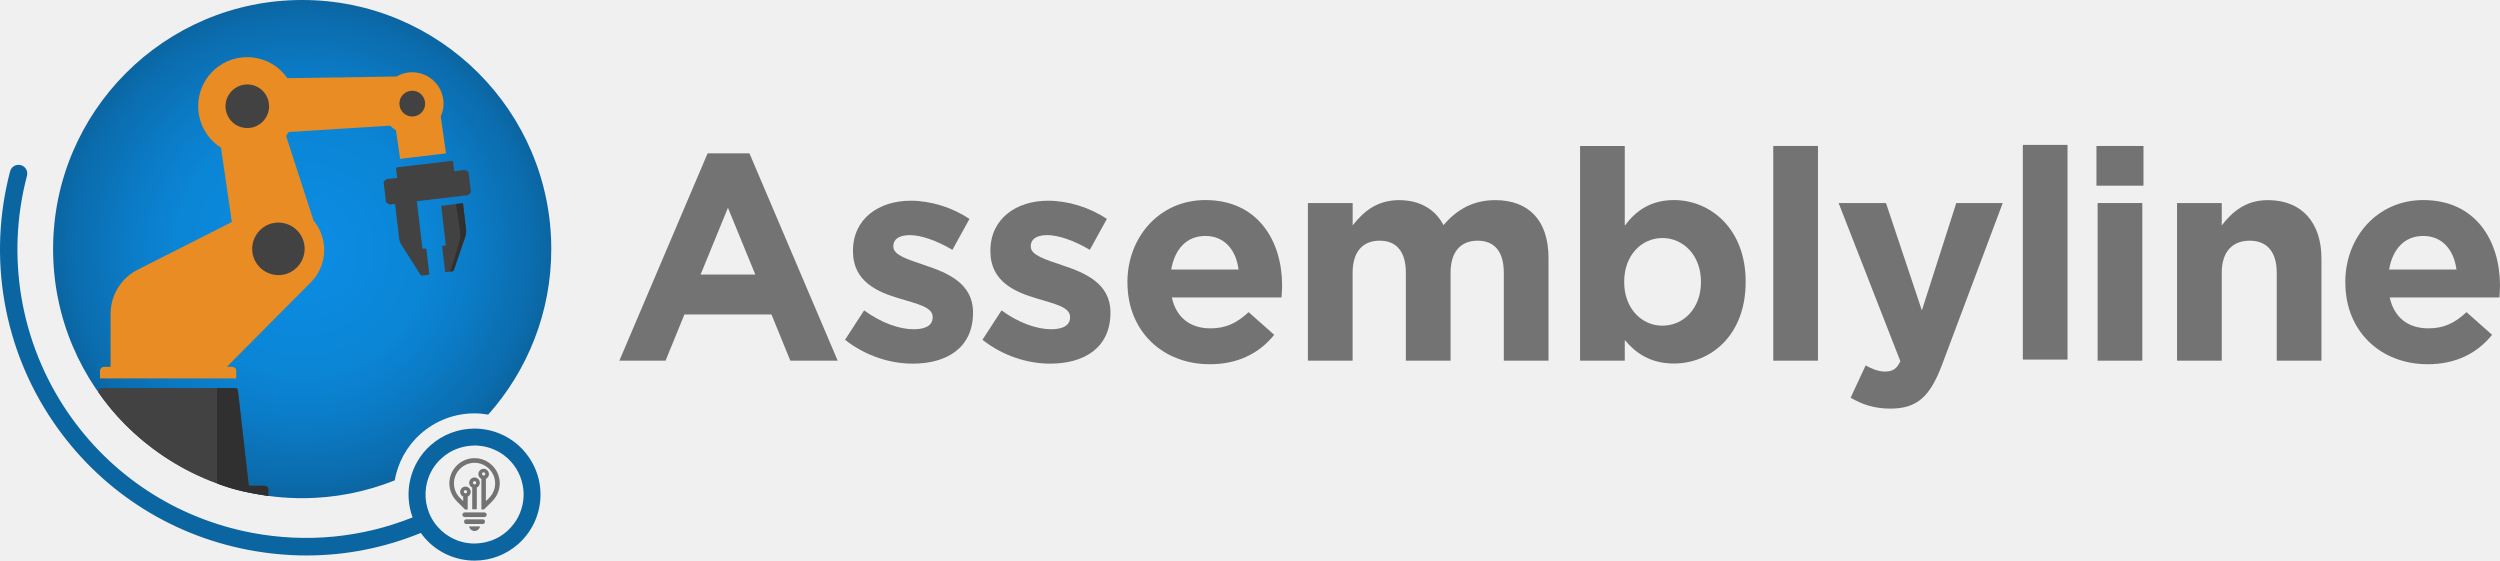
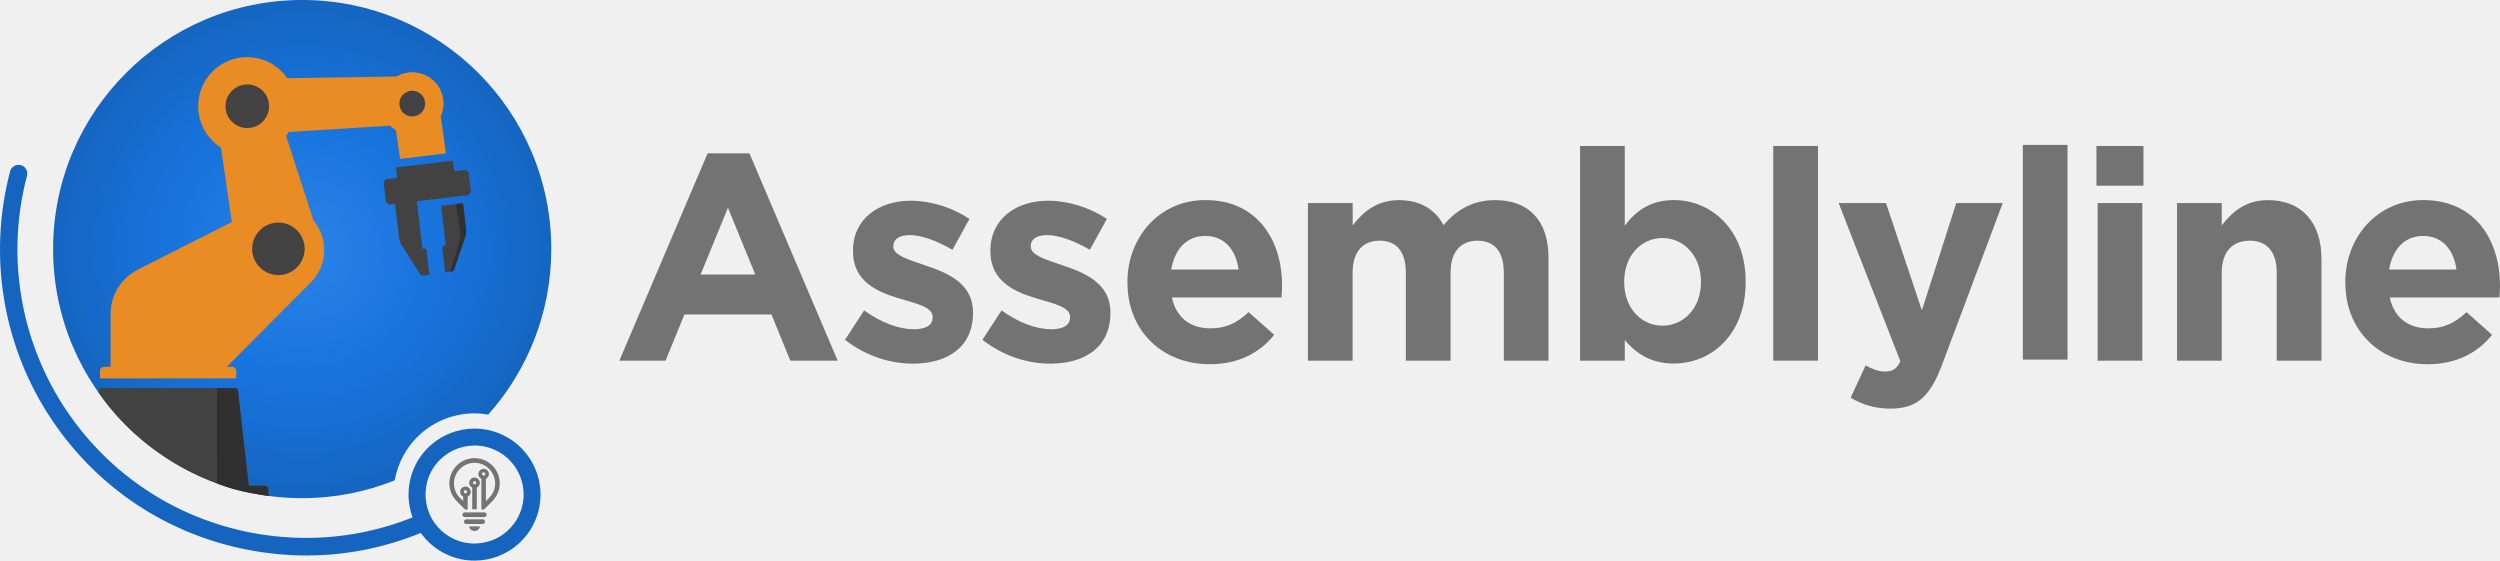
<svg xmlns="http://www.w3.org/2000/svg" id="artwork" viewBox="0 0 385.888 86.532" version="1.1" width="385.888" height="86.532">
  <defs id="defs1167">
    <style id="style1152">
      .cls-1 {
        fill: #4d4d4d;
      }

      .cls-1, .cls-2, .cls-3, .cls-4, .cls-5 {
        stroke-width: 0px;
      }

      .cls-2 {
        fill: #0e4377;
      }

      .cls-3 {
        fill: #1976d2;
      }

      .cls-4 {
        fill: #fff;
      }

      .cls-5 {
        fill: url(#radial-gradient);
      }
    </style>
    <radialGradient id="radial-gradient" cx="38.88" cy="32.04" fx="38.88" fy="32.04" r="32.04" gradientUnits="userSpaceOnUse" gradientTransform="matrix(1.2,0,0,1.2,-7.09295,-7.211)">
-       <stop offset="0" stop-color="#1976d2" id="stop1154" style="stop-color:#0b8de5;stop-opacity:1" />
-       <stop offset=".51" stop-color="#1874d0" id="stop1156" style="stop-color:#0b85d5;stop-opacity:1" />
-       <stop offset=".7" stop-color="#1871c9" id="stop1158" style="stop-color:#0b7bc6;stop-opacity:1" />
-       <stop offset=".83" stop-color="#166abd" id="stop1160" style="stop-color:#0b72b7;stop-opacity:1" />
-       <stop offset=".93" stop-color="#1461ac" id="stop1162" style="stop-color:#0b6cad;stop-opacity:1" />
-       <stop offset="1" stop-color="#13599e" id="stop1164" style="stop-color:#0b65a1;stop-opacity:1" />
+       <stop offset="0" stop-color="#1976d2" id="stop1154" style="stop-color:#2c83e7;stop-opacity:1" />
+       <stop offset=".51" stop-color="#1874d0" id="stop1156" style="stop-color:#1874dd;stop-opacity:1" />
+       <stop offset=".7" stop-color="#1871c9" id="stop1158" style="stop-color:#176fd4;stop-opacity:1" />
+       <stop offset=".83" stop-color="#166abd" id="stop1160" style="stop-color:#166aca;stop-opacity:1" />
+       <stop offset=".93" stop-color="#1461ac" id="stop1162" style="stop-color:#1668c5;stop-opacity:1" />
+       <stop offset="1" stop-color="#13599e" id="stop1164" style="stop-color:#1565c0;stop-opacity:1" />
    </radialGradient>
  </defs>
  <g id="g91781" transform="translate(7.081554,7.211)">
    <path class="cls-1" d="m 102.15,16.46 h 6.45 l 13.62,32 h -7.31 L 112,41.33 H 98.56 l -2.91,7.13 h -7.13 l 13.62,-32 z m 7.35,18.7 -4.22,-10.3 -4.22,10.3 z" id="path1169" style="fill:#737373;fill-opacity:1" />
    <path class="cls-1" d="m 123.35,45.24 2.95,-4.54 c 2.63,1.91 5.4,2.91 7.67,2.91 2,0 2.91,-0.73 2.91,-1.82 V 41.7 c 0,-1.5 -2.36,-2 -5.04,-2.81 -3.4,-1 -7.26,-2.59 -7.26,-7.31 v -0.09 c 0,-4.95 4,-7.72 8.9,-7.72 3.09,0 6.45,1.04 9.08,2.81 l -2.63,4.77 c -2.41,-1.41 -4.81,-2.27 -6.58,-2.27 -1.77,0 -2.54,0.73 -2.54,1.68 v 0.09 c 0,1.36 2.32,2 4.95,2.91 3.4,1.13 7.35,2.77 7.35,7.22 v 0.09 c 0,5.4 -4.04,7.85 -9.31,7.85 -3.4,0 -7.22,-1.14 -10.44,-3.68 z" id="path1171" style="fill:#737373;fill-opacity:1" />
    <path class="cls-1" d="m 144.56,45.24 2.95,-4.54 c 2.63,1.91 5.4,2.91 7.67,2.91 2,0 2.91,-0.73 2.91,-1.82 V 41.7 c 0,-1.5 -2.36,-2 -5.04,-2.81 -3.4,-1 -7.26,-2.59 -7.26,-7.31 v -0.09 c 0,-4.95 4,-7.72 8.9,-7.72 3.09,0 6.45,1.04 9.08,2.81 l -2.63,4.77 c -2.41,-1.41 -4.81,-2.27 -6.58,-2.27 -1.77,0 -2.54,0.73 -2.54,1.68 v 0.09 c 0,1.36 2.32,2 4.95,2.91 3.4,1.13 7.35,2.77 7.35,7.22 v 0.09 c 0,5.4 -4.04,7.85 -9.31,7.85 -3.4,0 -7.22,-1.14 -10.44,-3.68 z" id="path1173" style="fill:#737373;fill-opacity:1" />
    <path class="cls-1" d="m 166.94,36.43 v -0.09 c 0,-6.95 4.95,-12.67 12.03,-12.67 8.13,0 11.85,6.31 11.85,13.21 0,0.54 -0.05,1.18 -0.09,1.82 H 173.8 c 0.68,3.13 2.86,4.77 5.95,4.77 2.31,0 3.99,-0.73 5.9,-2.5 l 3.95,3.5 c -2.27,2.81 -5.54,4.54 -9.94,4.54 -7.31,0 -12.71,-5.13 -12.71,-12.57 z m 17.16,-2.04 c -0.41,-3.09 -2.22,-5.18 -5.13,-5.18 -2.91,0 -4.72,2.04 -5.27,5.18 z" id="path1175" style="fill:#737373;fill-opacity:1" />
    <path class="cls-1" d="m 194.81,24.13 h 6.9 v 3.45 c 1.59,-2.04 3.68,-3.9 7.17,-3.9 3.18,0 5.58,1.41 6.85,3.86 2.13,-2.5 4.68,-3.86 7.99,-3.86 5.13,0 8.22,3.09 8.22,8.94 v 15.84 h -6.9 V 34.89 c 0,-3.27 -1.45,-4.95 -4.04,-4.95 -2.59,0 -4.18,1.68 -4.18,4.95 v 13.57 h -6.9 V 34.89 c 0,-3.27 -1.45,-4.95 -4.04,-4.95 -2.59,0 -4.18,1.68 -4.18,4.95 v 13.57 h -6.9 V 24.13 Z" id="path1177" style="fill:#737373;fill-opacity:1" />
    <path class="cls-1" d="m 243.71,45.28 v 3.18 h -6.9 V 15.32 h 6.9 v 12.3 c 1.68,-2.27 3.99,-3.95 7.58,-3.95 5.67,0 11.08,4.45 11.08,12.57 v 0.09 c 0,8.13 -5.31,12.57 -11.08,12.57 -3.68,0 -5.95,-1.68 -7.58,-3.63 z m 11.76,-8.94 v -0.09 c 0,-4.04 -2.72,-6.72 -5.95,-6.72 -3.23,0 -5.9,2.68 -5.9,6.72 v 0.09 c 0,4.04 2.68,6.72 5.9,6.72 3.22,0 5.95,-2.63 5.95,-6.72 z" id="path1179" style="fill:#737373;fill-opacity:1" />
    <path class="cls-1" d="m 266.63,15.32 h 6.9 v 33.14 h -6.9 z" id="path1181" style="fill:#737373;fill-opacity:1" />
    <path class="cls-1" d="m 305.153,15.153 h 6.9 v 33.14 h -6.9 z" id="path1181-7" style="fill:#737373;fill-opacity:1;stroke-width:0px" />
    <path class="cls-1" d="m 278.57,54.18 2.32,-4.99 c 0.91,0.54 2.04,0.95 2.95,0.95 1.18,0 1.82,-0.36 2.41,-1.59 l -9.53,-24.42 h 7.31 l 5.54,16.57 5.31,-16.57 h 7.17 l -9.35,24.92 c -1.86,4.95 -3.86,6.81 -7.99,6.81 -2.5,0 -4.36,-0.64 -6.13,-1.68 z" id="path1183" style="fill:#737373;fill-opacity:1" />
    <path class="cls-1" d="m 316.516,15.32 h 7.26 v 6.13 h -7.26 z m 0.18,8.81 h 6.9 v 24.33 h -6.9 z" id="path1187" style="fill:#737373;fill-opacity:1" />
    <path class="cls-1" d="m 328.956,24.13 h 6.9 v 3.45 c 1.59,-2.04 3.63,-3.9 7.13,-3.9 5.22,0 8.26,3.45 8.26,9.03 v 15.75 h -6.9 V 34.89 c 0,-3.27 -1.54,-4.95 -4.18,-4.95 -2.64,0 -4.31,1.68 -4.31,4.95 v 13.57 h -6.9 z" id="path1189" style="fill:#737373;fill-opacity:1" />
    <path class="cls-1" d="m 354.926,36.43 v -0.09 c 0,-6.95 4.95,-12.67 12.03,-12.67 8.13,0 11.85,6.31 11.85,13.21 0,0.54 -0.04,1.18 -0.09,1.82 h -16.93 c 0.68,3.13 2.86,4.77 5.95,4.77 2.32,0 4,-0.73 5.9,-2.5 l 3.95,3.5 c -2.27,2.81 -5.54,4.54 -9.94,4.54 -7.31,0 -12.71,-5.13 -12.71,-12.57 z m 17.16,-2.04 c -0.41,-3.09 -2.22,-5.18 -5.13,-5.18 -2.91,0 -4.72,2.04 -5.27,5.18 z" id="path1191" style="fill:#737373;fill-opacity:1" />
  </g>
  <g id="g41457" transform="translate(7.081554,7.211)">
    <path class="cls-5" d="m 57.839,59.761 c 2.292,-2.04 5.256,-3.168 8.328,-3.168 v 0 c 0.708,0 1.416,0.072 2.112,0.192 6.048,-6.792 9.732,-15.744 9.732,-25.548 0,-21.24 -17.22,-38.448 -38.448,-38.448 -21.228,0 -38.448,17.208 -38.448,38.448 0,21.24 17.208,38.448 38.448,38.448 5.052,0 9.864,-0.984 14.28,-2.748 0.48,-2.676 1.812,-5.232 3.996,-7.176 z" id="path1195" style="fill:url(#radial-gradient)" />
    <g id="g92492" transform="matrix(1.240535,0,0,1.224258,-10.6934,-8.841452)">
      <path class="cls-4" d="m 57.771,15.966 c 0.34,-0.788 0.437,-1.687 0.194,-2.586 -0.546,-2.106 -2.671,-3.362 -4.758,-2.807 -0.34,0.086 -0.668,0.234 -0.959,0.406 l -13.583,0.209 c 0,0 0,-0.012 -0.012,-0.025 -1.942,-2.795 -5.742,-3.46 -8.497,-1.502 -2.756,1.97 -3.411,5.824 -1.481,8.619 0.473,0.69 1.068,1.256 1.736,1.675 l 1.347,9.371 -11.714,6.009 c -2.064,1.059 -3.375,3.214 -3.375,5.566 v 6.674 h -0.704 c -0.534,0 -0.607,0.406 -0.607,0.406 v 1.059 H 32.303 v -1.059 c 0,0 -0.073,-0.406 -0.607,-0.406 h -0.558 l 10.597,-10.799 c 1.906,-2.093 2.027,-5.27 0.291,-7.511 -0.024,-0.037 -0.061,-0.074 -0.097,-0.111 l -3.423,-10.688 c 0.121,-0.16 0.231,-0.32 0.34,-0.493 l 12.6,-0.8 c 0.219,0.222 0.461,0.419 0.728,0.579 l 0.522,3.608 5.705,-0.69 -0.656,-4.716 z" id="path1197" style="fill:#e98c24;fill-opacity:1" />
      <path class="cls-4" d="m 61.23,23.083 c 0,0 -0.024,-0.049 -0.049,-0.074 l -0.376,-0.234 c 0,0 -0.036,-0.012 -0.061,-0.012 L 59.373,22.923 c 0,0 0.061,-0.062 0.049,-0.099 l -0.134,-1.133 c 0,0 -0.049,-0.086 -0.109,-0.086 l -6.907,0.825 c 0,0 -0.085,0.049 -0.085,0.111 l 0.134,1.133 c 0,0 0.036,0.074 0.085,0.074 L 51.034,23.908 c 0,0 -0.036,0 -0.061,0.025 l -0.303,0.308 c 0,0 -0.024,0.049 -0.024,0.074 l 0.291,2.487 c 0,0 0.024,0.049 0.049,0.074 l 0.376,0.234 c 0,0 0.036,0.012 0.061,0.012 l 0.692,-0.086 c 0,0 -0.049,0.049 -0.036,0.086 l 0.486,4.199 c 0.036,0.32 0.146,0.64 0.316,0.911 l 2.331,3.719 c 0.061,0.086 0.158,0.135 0.255,0.123 l 0.777,-0.099 c 0,0 0.085,-0.049 0.085,-0.111 l -0.364,-3.115 c 0,0 -0.049,-0.086 -0.109,-0.086 l -0.279,0.037 c 0,0 -0.097,-0.037 -0.109,-0.086 l -0.68,-5.837 c 0,0 -0.024,-0.062 -0.061,-0.074 L 61.121,25.94 c 0,0 0.036,0 0.061,-0.025 l 0.303,-0.308 c 0,0 0.036,-0.049 0.024,-0.074 l -0.291,-2.487 z" id="path1199" style="fill:#424242;fill-opacity:1" />
      <path class="cls-4" d="m 23.842,50.259 h -7.587 -0.74 c -0.085,0 -0.316,0.062 -0.34,0.32 l -0.02,0.218 c 4.331,6.42 12.055,11.912 21.158,13.059 l -0.004,-0.804 c -0.002,-0.357 -0.255,-0.48 -0.583,-0.48 h -1.699 c -0.085,0 -0.158,-0.062 -0.17,-0.135 L 32.522,50.579 c -0.036,-0.259 -0.255,-0.32 -0.34,-0.32 h -0.74 -7.587 z" id="path1201" style="fill:#424242;fill-opacity:1" />
      <path class="cls-2" d="m 29.916,62.292 c 2.599,1.006 3.803,1.107 6.397,1.565 l -0.016,-0.804 c -0.007,-0.357 -0.255,-0.48 -0.583,-0.48 H 34.015 c -0.085,0 -0.158,-0.062 -0.17,-0.135 L 32.51,50.579 c -0.036,-0.259 -0.255,-0.32 -0.34,-0.32 h -0.74 -1.517" id="path1203" style="fill:#303030;fill-opacity:1" />
      <path class="cls-2" d="m 31.466,16.31 c -0.862,-1.244 -0.571,-2.955 0.656,-3.83 1.226,-0.874 2.913,-0.579 3.775,0.665 0.862,1.244 0.571,2.955 -0.656,3.83 -1.226,0.874 -2.913,0.579 -3.775,-0.665 z" id="path1205" style="fill:#424242;fill-opacity:1" />
      <path class="cls-2" d="m 40.788,33.143 c -0.243,1.81 -1.882,3.091 -3.666,2.844 -1.784,-0.246 -3.047,-1.909 -2.804,-3.719 0.243,-1.81 1.882,-3.091 3.666,-2.844 1.784,0.246 3.047,1.909 2.804,3.719 z" id="path1207" style="fill:#424242;fill-opacity:1" />
      <path class="cls-2" d="m 54.615,15.966 c -0.862,0.234 -1.736,-0.296 -1.954,-1.157 -0.231,-0.874 0.291,-1.761 1.141,-1.982 0.862,-0.234 1.736,0.296 1.954,1.157 0.231,0.874 -0.291,1.761 -1.141,1.982 z" id="path1209" style="fill:#424242;fill-opacity:1" />
      <path class="cls-4" d="m 58.378,32.195 -0.558,-4.815 c 0,0 0.036,-0.099 0.085,-0.111 l 2.525,-0.308 c 0,0 0.097,0.037 0.109,0.086 l 0.364,3.177 c 0.036,0.32 0,0.653 -0.097,0.96 l -1.408,4.174 c -0.036,0.099 -0.121,0.172 -0.218,0.185 l -0.777,0.099 c 0,0 -0.097,-0.037 -0.109,-0.086 l -0.364,-3.115 c 0,0 0.036,-0.099 0.085,-0.111 l 0.279,-0.037 c 0,0 0.085,-0.049 0.085,-0.111 z" id="path1211" style="fill:#424242;fill-opacity:1" />
      <path class="cls-2" d="m 58.936,35.569 0.231,-0.025 c 0.097,0 0.182,-0.086 0.219,-0.185 l 1.408,-4.174 c 0.109,-0.308 0.134,-0.64 0.097,-0.96 l -0.364,-3.177 c 0,0 -0.049,-0.086 -0.109,-0.086 l -0.765,0.086 0.486,3.312 c 0,0 0,0.086 0.061,0.85 -0.146,0.788 -1.275,4.359 -1.275,4.359 z" id="path1213" style="fill:#303030;fill-opacity:1" />
    </g>
-     <path class="cls-3" d="m 73.775,62.365 c -1.932,-2.172 -4.704,-3.42 -7.62,-3.42 -2.496,0 -4.896,0.912 -6.768,2.568 -3.216,2.856 -4.188,7.32 -2.784,11.136 -7.812,3.132 -16.368,3.984 -24.828,2.376 -11.688,-2.232 -21.804,-8.88 -28.488,-18.708 -7.224,-10.668 -9.492,-23.928 -6.204,-36.396 0.192,-0.72 -0.24,-1.464 -0.96,-1.644 -0.72,-0.192 -1.464,0.24 -1.644,0.96 -3.48,13.224 -1.08,27.288 6.6,38.592 7.092,10.44 17.82,17.484 30.204,19.848 2.988,0.564 5.976,0.852 8.952,0.852 6.072,0 12.036,-1.188 17.64,-3.48 0.204,0.288 0.432,0.576 0.672,0.852 1.932,2.172 4.704,3.42 7.62,3.42 2.496,0 4.896,-0.912 6.756,-2.568 2.028,-1.812 3.24,-4.296 3.408,-7.008 0.156,-2.712 -0.744,-5.328 -2.556,-7.368 z m -1.56,11.292 c -0.3,0.408 -0.648,0.78 -1.032,1.128 -0.336,0.3 -0.696,0.564 -1.068,0.792 -0.036,0.024 -0.072,0.048 -0.096,0.06 -0.36,0.216 -0.732,0.384 -1.104,0.528 -0.06,0.024 -0.108,0.048 -0.168,0.06 -0.372,0.132 -0.756,0.24 -1.14,0.312 -0.06,0.012 -0.132,0.024 -0.192,0.036 -0.384,0.06 -0.768,0.096 -1.164,0.108 -0.096,0 -0.192,0 -0.288,0 -0.144,0 -0.276,0 -0.42,-0.024 -0.108,0 -0.228,-0.024 -0.336,-0.036 -0.144,-0.012 -0.276,-0.036 -0.42,-0.06 -0.108,-0.024 -0.216,-0.048 -0.336,-0.072 -0.132,-0.036 -0.276,-0.072 -0.408,-0.108 -0.108,-0.036 -0.216,-0.06 -0.324,-0.096 -0.132,-0.048 -0.264,-0.096 -0.396,-0.156 -0.108,-0.036 -0.204,-0.084 -0.312,-0.132 -0.132,-0.06 -0.264,-0.132 -0.396,-0.204 -0.096,-0.048 -0.192,-0.096 -0.288,-0.156 -0.132,-0.084 -0.264,-0.168 -0.396,-0.252 -0.084,-0.06 -0.168,-0.108 -0.252,-0.168 -0.144,-0.108 -0.276,-0.216 -0.408,-0.336 -0.072,-0.06 -0.132,-0.108 -0.204,-0.168 -0.192,-0.18 -0.384,-0.372 -0.564,-0.576 -1.56,-1.752 -2.148,-4.032 -1.812,-6.192 0.036,-0.24 0.084,-0.48 0.144,-0.708 0.36,-1.416 1.128,-2.736 2.304,-3.768 0,0 0,0 0,0 0.336,-0.3 0.696,-0.564 1.068,-0.792 0.036,-0.024 0.072,-0.048 0.108,-0.072 0.36,-0.216 0.732,-0.384 1.104,-0.528 0.06,-0.024 0.108,-0.048 0.168,-0.06 0.372,-0.132 0.756,-0.24 1.14,-0.312 0.06,-0.012 0.132,-0.024 0.192,-0.036 0.384,-0.06 0.768,-0.096 1.164,-0.108 0.096,0 0.192,0 0.288,0 0.144,0 0.276,0 0.42,0.024 0.108,0 0.228,0.024 0.336,0.036 0.144,0.012 0.276,0.036 0.42,0.06 0.108,0.024 0.216,0.048 0.336,0.072 0.132,0.036 0.276,0.072 0.408,0.108 0.108,0.036 0.216,0.06 0.324,0.096 0.132,0.048 0.264,0.096 0.396,0.156 0.108,0.036 0.204,0.084 0.312,0.132 0.132,0.06 0.264,0.132 0.396,0.192 0.096,0.048 0.192,0.096 0.288,0.156 0.132,0.084 0.264,0.168 0.396,0.252 0.084,0.06 0.168,0.108 0.252,0.168 0.144,0.108 0.276,0.216 0.408,0.336 0.072,0.06 0.132,0.108 0.204,0.168 0.192,0.18 0.384,0.372 0.564,0.576 1.212,1.368 1.836,3.048 1.908,4.74 0.06,1.692 -0.444,3.396 -1.5,4.8 z" id="path1217" style="fill:#0b65a1;fill-opacity:1" />
+     <path class="cls-3" d="m 73.775,62.365 c -1.932,-2.172 -4.704,-3.42 -7.62,-3.42 -2.496,0 -4.896,0.912 -6.768,2.568 -3.216,2.856 -4.188,7.32 -2.784,11.136 -7.812,3.132 -16.368,3.984 -24.828,2.376 -11.688,-2.232 -21.804,-8.88 -28.488,-18.708 -7.224,-10.668 -9.492,-23.928 -6.204,-36.396 0.192,-0.72 -0.24,-1.464 -0.96,-1.644 -0.72,-0.192 -1.464,0.24 -1.644,0.96 -3.48,13.224 -1.08,27.288 6.6,38.592 7.092,10.44 17.82,17.484 30.204,19.848 2.988,0.564 5.976,0.852 8.952,0.852 6.072,0 12.036,-1.188 17.64,-3.48 0.204,0.288 0.432,0.576 0.672,0.852 1.932,2.172 4.704,3.42 7.62,3.42 2.496,0 4.896,-0.912 6.756,-2.568 2.028,-1.812 3.24,-4.296 3.408,-7.008 0.156,-2.712 -0.744,-5.328 -2.556,-7.368 z m -1.56,11.292 c -0.3,0.408 -0.648,0.78 -1.032,1.128 -0.336,0.3 -0.696,0.564 -1.068,0.792 -0.036,0.024 -0.072,0.048 -0.096,0.06 -0.36,0.216 -0.732,0.384 -1.104,0.528 -0.06,0.024 -0.108,0.048 -0.168,0.06 -0.372,0.132 -0.756,0.24 -1.14,0.312 -0.06,0.012 -0.132,0.024 -0.192,0.036 -0.384,0.06 -0.768,0.096 -1.164,0.108 -0.096,0 -0.192,0 -0.288,0 -0.144,0 -0.276,0 -0.42,-0.024 -0.108,0 -0.228,-0.024 -0.336,-0.036 -0.144,-0.012 -0.276,-0.036 -0.42,-0.06 -0.108,-0.024 -0.216,-0.048 -0.336,-0.072 -0.132,-0.036 -0.276,-0.072 -0.408,-0.108 -0.108,-0.036 -0.216,-0.06 -0.324,-0.096 -0.132,-0.048 -0.264,-0.096 -0.396,-0.156 -0.108,-0.036 -0.204,-0.084 -0.312,-0.132 -0.132,-0.06 -0.264,-0.132 -0.396,-0.204 -0.096,-0.048 -0.192,-0.096 -0.288,-0.156 -0.132,-0.084 -0.264,-0.168 -0.396,-0.252 -0.084,-0.06 -0.168,-0.108 -0.252,-0.168 -0.144,-0.108 -0.276,-0.216 -0.408,-0.336 -0.072,-0.06 -0.132,-0.108 -0.204,-0.168 -0.192,-0.18 -0.384,-0.372 -0.564,-0.576 -1.56,-1.752 -2.148,-4.032 -1.812,-6.192 0.036,-0.24 0.084,-0.48 0.144,-0.708 0.36,-1.416 1.128,-2.736 2.304,-3.768 0,0 0,0 0,0 0.336,-0.3 0.696,-0.564 1.068,-0.792 0.036,-0.024 0.072,-0.048 0.108,-0.072 0.36,-0.216 0.732,-0.384 1.104,-0.528 0.06,-0.024 0.108,-0.048 0.168,-0.06 0.372,-0.132 0.756,-0.24 1.14,-0.312 0.06,-0.012 0.132,-0.024 0.192,-0.036 0.384,-0.06 0.768,-0.096 1.164,-0.108 0.096,0 0.192,0 0.288,0 0.144,0 0.276,0 0.42,0.024 0.108,0 0.228,0.024 0.336,0.036 0.144,0.012 0.276,0.036 0.42,0.06 0.108,0.024 0.216,0.048 0.336,0.072 0.132,0.036 0.276,0.072 0.408,0.108 0.108,0.036 0.216,0.06 0.324,0.096 0.132,0.048 0.264,0.096 0.396,0.156 0.108,0.036 0.204,0.084 0.312,0.132 0.132,0.06 0.264,0.132 0.396,0.192 0.096,0.048 0.192,0.096 0.288,0.156 0.132,0.084 0.264,0.168 0.396,0.252 0.084,0.06 0.168,0.108 0.252,0.168 0.144,0.108 0.276,0.216 0.408,0.336 0.072,0.06 0.132,0.108 0.204,0.168 0.192,0.18 0.384,0.372 0.564,0.576 1.212,1.368 1.836,3.048 1.908,4.74 0.06,1.692 -0.444,3.396 -1.5,4.8 z" id="path1217" style="fill:#1565c0;fill-opacity:1" />
    <g id="g1227">
      <path class="cls-3" d="m 63.419,70.141 c -0.756,-0.756 -1.14,-1.752 -1.14,-2.748 0,-0.996 0.384,-1.98 1.14,-2.748 0.756,-0.756 1.752,-1.14 2.748,-1.14 0.996,0 1.98,0.384 2.748,1.14 0.756,0.756 1.14,1.752 1.14,2.748 0,0.996 -0.384,1.98 -1.14,2.748 l -1.284,1.284 h -0.408 v -4.728 c -0.084,-0.036 -0.168,-0.096 -0.228,-0.156 v 0 c -0.144,-0.144 -0.24,-0.36 -0.24,-0.576 0,-0.216 0.096,-0.432 0.24,-0.576 v 0 c 0.144,-0.144 0.348,-0.24 0.576,-0.24 0.228,0 0.432,0.096 0.576,0.24 v 0 c 0.144,0.144 0.24,0.36 0.24,0.576 0,0.216 -0.096,0.432 -0.24,0.576 -0.072,0.072 -0.144,0.12 -0.228,0.156 v 3.444 l 0.492,-0.492 c 0.624,-0.624 0.936,-1.428 0.936,-2.244 0,-0.816 -0.312,-1.62 -0.936,-2.244 -0.624,-0.624 -1.428,-0.936 -2.244,-0.936 -0.816,0 -1.62,0.312 -2.244,0.936 -0.624,0.624 -0.936,1.428 -0.936,2.244 0,0.816 0.312,1.62 0.936,2.244 l 0.492,0.492 v -0.696 c -0.084,-0.036 -0.168,-0.096 -0.228,-0.156 v 0 c -0.144,-0.144 -0.24,-0.36 -0.24,-0.576 0,-0.216 0.096,-0.432 0.24,-0.576 v 0 c 0.144,-0.144 0.348,-0.24 0.576,-0.24 0.228,0 0.432,0.096 0.576,0.24 v 0 c 0.144,0.144 0.24,0.36 0.24,0.576 0,0.216 -0.096,0.432 -0.24,0.576 -0.072,0.072 -0.144,0.12 -0.228,0.156 v 1.992 h -0.408 l -1.284,-1.284 v 0 z m 4.332,-4.38 v 0 c 0,0 -0.108,-0.072 -0.18,-0.072 -0.072,0 -0.132,0.024 -0.18,0.072 -0.048,0.048 -0.072,0.108 -0.072,0.18 0,0.072 0.024,0.132 0.072,0.18 v 0 c 0,0 0.108,0.072 0.18,0.072 0.072,0 0.132,-0.024 0.18,-0.072 0.048,-0.048 0.072,-0.108 0.072,-0.18 0,-0.072 -0.024,-0.132 -0.072,-0.18 z m -2.808,2.748 v 0 c 0,0 -0.108,-0.072 -0.18,-0.072 -0.072,0 -0.132,0.024 -0.18,0.072 -0.048,0.048 -0.072,0.108 -0.072,0.18 0,0.072 0.024,0.132 0.072,0.18 v 0 c 0,0 0.108,0.072 0.18,0.072 0.072,0 0.132,-0.024 0.18,-0.072 0.048,-0.048 0.072,-0.108 0.072,-0.18 0,-0.072 -0.024,-0.132 -0.072,-0.18 z m 1.224,-2.016 c 0.228,0 0.432,0.096 0.576,0.24 v 0 c 0.144,0.144 0.24,0.36 0.24,0.576 0,0.216 -0.096,0.432 -0.24,0.576 -0.072,0.072 -0.144,0.12 -0.228,0.156 v 3.36 h -0.708 v -3.36 c -0.084,-0.036 -0.168,-0.096 -0.228,-0.156 v 0 c -0.144,-0.144 -0.24,-0.36 -0.24,-0.576 0,-0.216 0.096,-0.432 0.24,-0.576 v 0 c 0.144,-0.144 0.348,-0.24 0.576,-0.24 z m 0.18,0.636 v 0 c 0,0 -0.108,-0.072 -0.18,-0.072 -0.072,0 -0.132,0.024 -0.18,0.072 -0.048,0.048 -0.072,0.108 -0.072,0.18 0,0.072 0.024,0.132 0.072,0.18 v 0 c 0,0 0.108,0.072 0.18,0.072 0.072,0 0.132,-0.024 0.18,-0.072 0.048,-0.048 0.072,-0.108 0.072,-0.18 0,-0.072 -0.024,-0.132 -0.072,-0.18 z" id="path1219" style="fill:#737373;fill-opacity:1" />
      <path class="cls-3" d="m 64.655,71.881 h 3.024 c 0.204,0 0.36,0.156 0.36,0.36 v 0 c 0,0.192 -0.168,0.36 -0.36,0.36 h -3.024 c -0.204,0 -0.36,-0.156 -0.36,-0.36 v 0 c 0,-0.192 0.168,-0.36 0.36,-0.36 z" id="path1221" style="fill:#737373;fill-opacity:1" />
      <path class="cls-3" d="m 64.859,72.949 h 2.604 c 0.168,0 0.312,0.156 0.312,0.36 v 0 c 0,0.192 -0.144,0.36 -0.312,0.36 h -2.604 c -0.168,0 -0.312,-0.156 -0.312,-0.36 v 0 c 0,-0.192 0.144,-0.36 0.312,-0.36 z" id="path1223" style="fill:#737373;fill-opacity:1" />
      <path class="cls-3" d="m 65.327,74.041 h 1.68 c -0.072,0.408 -0.42,0.708 -0.84,0.708 -0.42,0 -0.768,-0.3 -0.84,-0.708 z" id="path1225" style="fill:#737373;fill-opacity:1" />
    </g>
  </g>
</svg>
